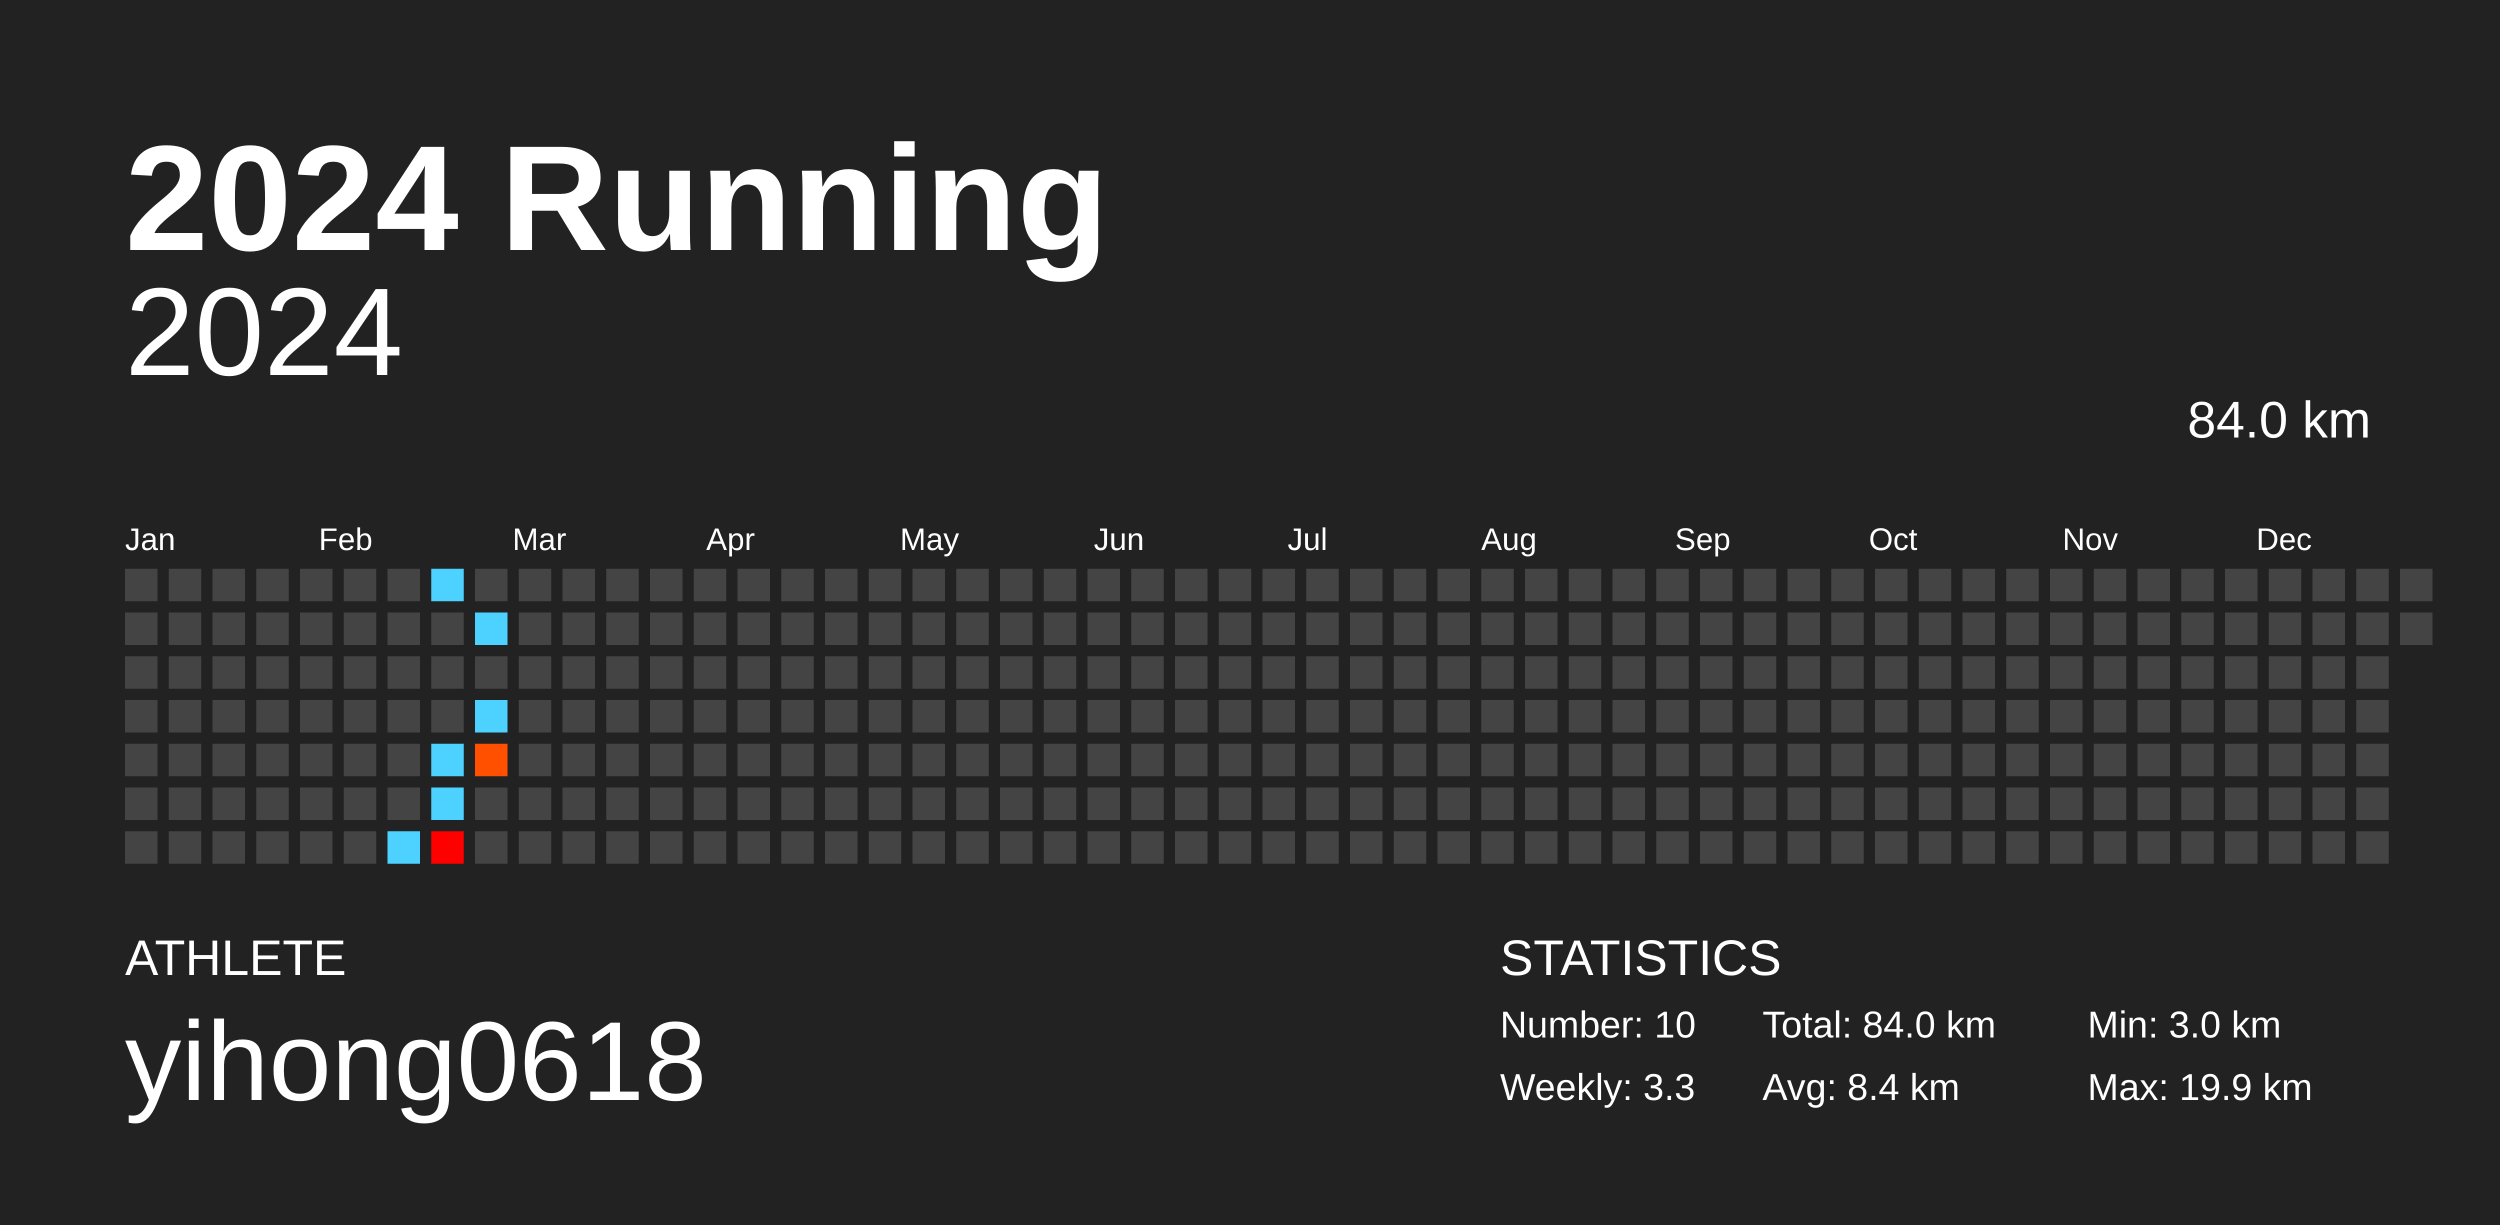
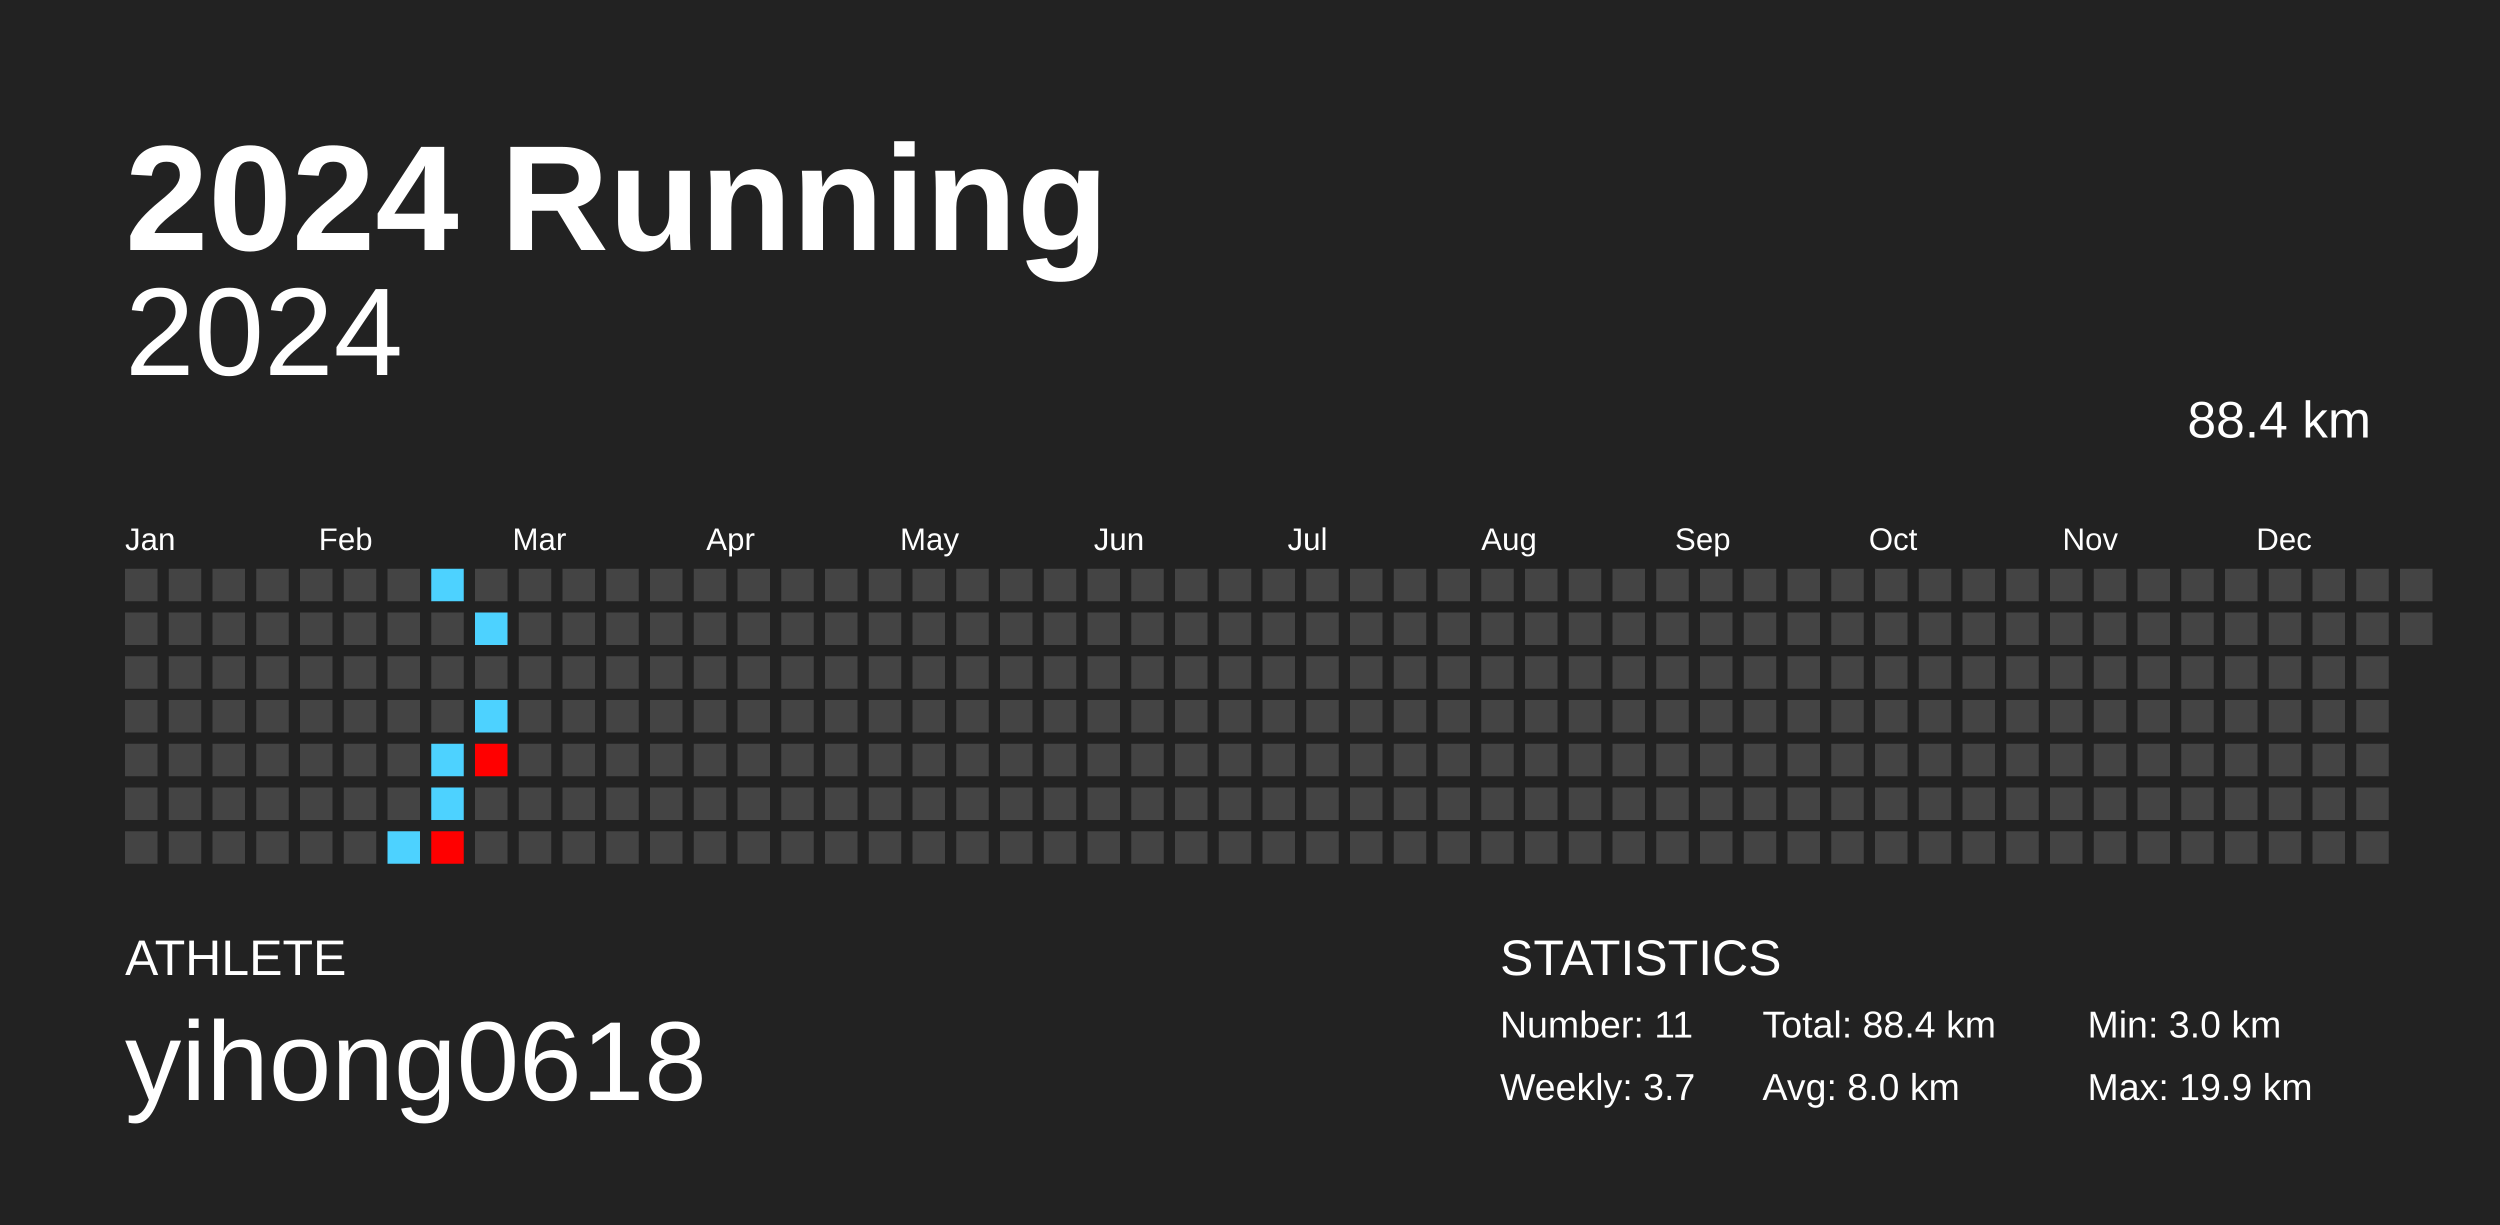
<svg xmlns="http://www.w3.org/2000/svg" baseProfile="full" height="98mm" version="1.1" viewBox="0,0,200,98" width="200mm">
  <defs />
  <rect fill="#222222" height="98" width="200" x="0" y="0" />
  <text fill="#FFFFFF" style="font-size:12px; font-family:Arial; font-weight:bold;" x="10" y="20">2024 Running</text>
  <text fill="#FFFFFF" style="font-size:4px; font-family:Arial" x="10" y="78">ATHLETE</text>
  <text fill="#FFFFFF" style="font-size:9px; font-family:Arial" x="10" y="88">yihong0618</text>
  <text fill="#FFFFFF" style="font-size:4px; font-family:Arial" x="120" y="78">STATISTICS</text>
-   <text fill="#FFFFFF" style="font-size:3px; font-family:Arial" x="120" y="83">Number: 10</text>
-   <text fill="#FFFFFF" style="font-size:3px; font-family:Arial" x="120" y="88">Weekly: 3.3</text>
-   <text fill="#FFFFFF" style="font-size:3px; font-family:Arial" x="141" y="83">Total: 84.0 km</text>
-   <text fill="#FFFFFF" style="font-size:3px; font-family:Arial" x="141" y="88">Avg: 8.4 km</text>
+   <text fill="#FFFFFF" style="font-size:3px; font-family:Arial" x="120" y="83">Number: 11</text>
+   <text fill="#FFFFFF" style="font-size:3px; font-family:Arial" x="120" y="88">Weekly: 3.7</text>
+   <text fill="#FFFFFF" style="font-size:3px; font-family:Arial" x="141" y="83">Total: 88.4 km</text>
+   <text fill="#FFFFFF" style="font-size:3px; font-family:Arial" x="141" y="88">Avg: 8.0 km</text>
  <text fill="#FFFFFF" style="font-size:3px; font-family:Arial" x="167" y="83">Min: 3.0 km</text>
  <text fill="#FFFFFF" style="font-size:3px; font-family:Arial" x="167" y="88">Max: 19.9 km</text>
  <text alignment-baseline="hanging" fill="#FFFFFF" style="font-size:10.0px; font-family:Arial;" x="10" y="30">2024</text>
-   <text alignment-baseline="hanging" fill="#FFFFFF" style="font-size:4.125px; font-family:Arial;" x="175" y="35">84.0 km</text>
+   <text alignment-baseline="hanging" fill="#FFFFFF" style="font-size:4.125px; font-family:Arial;" x="175" y="35">88.4 km</text>
  <text fill="#FFFFFF" style="font-size:2.5px; font-family:Arial" x="10.0" y="44">Jan</text>
  <text fill="#FFFFFF" style="font-size:2.5px; font-family:Arial" x="25.5" y="44">Feb</text>
  <text fill="#FFFFFF" style="font-size:2.5px; font-family:Arial" x="41.0" y="44">Mar</text>
  <text fill="#FFFFFF" style="font-size:2.5px; font-family:Arial" x="56.5" y="44">Apr</text>
  <text fill="#FFFFFF" style="font-size:2.5px; font-family:Arial" x="72.0" y="44">May</text>
  <text fill="#FFFFFF" style="font-size:2.5px; font-family:Arial" x="87.5" y="44">Jun</text>
  <text fill="#FFFFFF" style="font-size:2.5px; font-family:Arial" x="103.0" y="44">Jul</text>
  <text fill="#FFFFFF" style="font-size:2.5px; font-family:Arial" x="118.5" y="44">Aug</text>
  <text fill="#FFFFFF" style="font-size:2.5px; font-family:Arial" x="134.0" y="44">Sep</text>
  <text fill="#FFFFFF" style="font-size:2.5px; font-family:Arial" x="149.5" y="44">Oct</text>
  <text fill="#FFFFFF" style="font-size:2.5px; font-family:Arial" x="165.0" y="44">Nov</text>
  <text fill="#FFFFFF" style="font-size:2.5px; font-family:Arial" x="180.5" y="44">Dec</text>
  <rect fill="#444444" height="2.6" width="2.6" x="10.0" y="45.5" />
  <rect fill="#444444" height="2.6" width="2.6" x="10.0" y="49.0" />
  <rect fill="#444444" height="2.6" width="2.6" x="10.0" y="52.5" />
  <rect fill="#444444" height="2.6" width="2.6" x="10.0" y="56.0" />
  <rect fill="#444444" height="2.6" width="2.6" x="10.0" y="59.5" />
  <rect fill="#444444" height="2.6" width="2.6" x="10.0" y="63.0" />
  <rect fill="#444444" height="2.6" width="2.6" x="10.0" y="66.5" />
  <rect fill="#444444" height="2.6" width="2.6" x="13.5" y="45.5" />
  <rect fill="#444444" height="2.6" width="2.6" x="13.5" y="49.0" />
  <rect fill="#444444" height="2.6" width="2.6" x="13.5" y="52.5" />
  <rect fill="#444444" height="2.6" width="2.6" x="13.5" y="56.0" />
  <rect fill="#444444" height="2.6" width="2.6" x="13.5" y="59.5" />
  <rect fill="#444444" height="2.6" width="2.6" x="13.5" y="63.0" />
  <rect fill="#444444" height="2.6" width="2.6" x="13.5" y="66.5" />
  <rect fill="#444444" height="2.6" width="2.6" x="17.0" y="45.5" />
  <rect fill="#444444" height="2.6" width="2.6" x="17.0" y="49.0" />
  <rect fill="#444444" height="2.6" width="2.6" x="17.0" y="52.5" />
  <rect fill="#444444" height="2.6" width="2.6" x="17.0" y="56.0" />
  <rect fill="#444444" height="2.6" width="2.6" x="17.0" y="59.5" />
  <rect fill="#444444" height="2.6" width="2.6" x="17.0" y="63.0" />
  <rect fill="#444444" height="2.6" width="2.6" x="17.0" y="66.5" />
  <rect fill="#444444" height="2.6" width="2.6" x="20.5" y="45.5" />
  <rect fill="#444444" height="2.6" width="2.6" x="20.5" y="49.0" />
  <rect fill="#444444" height="2.6" width="2.6" x="20.5" y="52.5" />
  <rect fill="#444444" height="2.6" width="2.6" x="20.5" y="56.0" />
  <rect fill="#444444" height="2.6" width="2.6" x="20.5" y="59.5" />
  <rect fill="#444444" height="2.6" width="2.6" x="20.5" y="63.0" />
  <rect fill="#444444" height="2.6" width="2.6" x="20.5" y="66.5" />
  <rect fill="#444444" height="2.6" width="2.6" x="24.0" y="45.5" />
  <rect fill="#444444" height="2.6" width="2.6" x="24.0" y="49.0" />
  <rect fill="#444444" height="2.6" width="2.6" x="24.0" y="52.5" />
  <rect fill="#444444" height="2.6" width="2.6" x="24.0" y="56.0" />
  <rect fill="#444444" height="2.6" width="2.6" x="24.0" y="59.5" />
  <rect fill="#444444" height="2.6" width="2.6" x="24.0" y="63.0" />
  <rect fill="#444444" height="2.6" width="2.6" x="24.0" y="66.5" />
  <rect fill="#444444" height="2.6" width="2.6" x="27.5" y="45.5" />
  <rect fill="#444444" height="2.6" width="2.6" x="27.5" y="49.0" />
  <rect fill="#444444" height="2.6" width="2.6" x="27.5" y="52.5" />
  <rect fill="#444444" height="2.6" width="2.6" x="27.5" y="56.0" />
  <rect fill="#444444" height="2.6" width="2.6" x="27.5" y="59.5" />
  <rect fill="#444444" height="2.6" width="2.6" x="27.5" y="63.0" />
  <rect fill="#444444" height="2.6" width="2.6" x="27.5" y="66.5" />
  <rect fill="#444444" height="2.6" width="2.6" x="31.0" y="45.5" />
  <rect fill="#444444" height="2.6" width="2.6" x="31.0" y="49.0" />
  <rect fill="#444444" height="2.6" width="2.6" x="31.0" y="52.5" />
  <rect fill="#444444" height="2.6" width="2.6" x="31.0" y="56.0" />
  <rect fill="#444444" height="2.6" width="2.6" x="31.0" y="59.5" />
  <rect fill="#444444" height="2.6" width="2.6" x="31.0" y="63.0" />
  <rect fill="#4dd2ff" height="2.6" width="2.6" x="31.0" y="66.5" />
  <rect fill="#4dd2ff" height="2.6" width="2.6" x="34.5" y="45.5" />
  <rect fill="#444444" height="2.6" width="2.6" x="34.5" y="49.0" />
  <rect fill="#444444" height="2.6" width="2.6" x="34.5" y="52.5" />
  <rect fill="#444444" height="2.6" width="2.6" x="34.5" y="56.0" />
  <rect fill="#4dd2ff" height="2.6" width="2.6" x="34.5" y="59.5" />
  <rect fill="#4dd2ff" height="2.6" width="2.6" x="34.5" y="63.0" />
  <rect fill="red" height="2.6" width="2.6" x="34.5" y="66.5" />
  <rect fill="#444444" height="2.6" width="2.6" x="38.0" y="45.5" />
  <rect fill="#4dd2ff" height="2.6" width="2.6" x="38.0" y="49.0" />
  <rect fill="#444444" height="2.6" width="2.6" x="38.0" y="52.5" />
  <rect fill="#4dd2ff" height="2.6" width="2.6" x="38.0" y="56.0" />
-   <rect fill="#ff5000" height="2.6" width="2.6" x="38.0" y="59.5" />
+   <rect fill="red" height="2.6" width="2.6" x="38.0" y="59.5" />
  <rect fill="#444444" height="2.6" width="2.6" x="38.0" y="63.0" />
  <rect fill="#444444" height="2.6" width="2.6" x="38.0" y="66.5" />
  <rect fill="#444444" height="2.6" width="2.6" x="41.5" y="45.5" />
  <rect fill="#444444" height="2.6" width="2.6" x="41.5" y="49.0" />
  <rect fill="#444444" height="2.6" width="2.6" x="41.5" y="52.5" />
  <rect fill="#444444" height="2.6" width="2.6" x="41.5" y="56.0" />
  <rect fill="#444444" height="2.6" width="2.6" x="41.5" y="59.5" />
  <rect fill="#444444" height="2.6" width="2.6" x="41.5" y="63.0" />
  <rect fill="#444444" height="2.6" width="2.6" x="41.5" y="66.5" />
  <rect fill="#444444" height="2.6" width="2.6" x="45.0" y="45.5" />
  <rect fill="#444444" height="2.6" width="2.6" x="45.0" y="49.0" />
  <rect fill="#444444" height="2.6" width="2.6" x="45.0" y="52.5" />
  <rect fill="#444444" height="2.6" width="2.6" x="45.0" y="56.0" />
  <rect fill="#444444" height="2.6" width="2.6" x="45.0" y="59.5" />
  <rect fill="#444444" height="2.6" width="2.6" x="45.0" y="63.0" />
  <rect fill="#444444" height="2.6" width="2.6" x="45.0" y="66.5" />
  <rect fill="#444444" height="2.6" width="2.6" x="48.5" y="45.5" />
  <rect fill="#444444" height="2.6" width="2.6" x="48.5" y="49.0" />
  <rect fill="#444444" height="2.6" width="2.6" x="48.5" y="52.5" />
  <rect fill="#444444" height="2.6" width="2.6" x="48.5" y="56.0" />
  <rect fill="#444444" height="2.6" width="2.6" x="48.5" y="59.5" />
  <rect fill="#444444" height="2.6" width="2.6" x="48.5" y="63.0" />
  <rect fill="#444444" height="2.6" width="2.6" x="48.5" y="66.5" />
  <rect fill="#444444" height="2.6" width="2.6" x="52.0" y="45.5" />
  <rect fill="#444444" height="2.6" width="2.6" x="52.0" y="49.0" />
  <rect fill="#444444" height="2.6" width="2.6" x="52.0" y="52.5" />
  <rect fill="#444444" height="2.6" width="2.6" x="52.0" y="56.0" />
  <rect fill="#444444" height="2.6" width="2.6" x="52.0" y="59.5" />
  <rect fill="#444444" height="2.6" width="2.6" x="52.0" y="63.0" />
  <rect fill="#444444" height="2.6" width="2.6" x="52.0" y="66.5" />
  <rect fill="#444444" height="2.6" width="2.6" x="55.5" y="45.5" />
  <rect fill="#444444" height="2.6" width="2.6" x="55.5" y="49.0" />
  <rect fill="#444444" height="2.6" width="2.6" x="55.5" y="52.5" />
  <rect fill="#444444" height="2.6" width="2.6" x="55.5" y="56.0" />
  <rect fill="#444444" height="2.6" width="2.6" x="55.5" y="59.5" />
  <rect fill="#444444" height="2.6" width="2.6" x="55.5" y="63.0" />
  <rect fill="#444444" height="2.6" width="2.6" x="55.5" y="66.5" />
  <rect fill="#444444" height="2.6" width="2.6" x="59.0" y="45.5" />
  <rect fill="#444444" height="2.6" width="2.6" x="59.0" y="49.0" />
  <rect fill="#444444" height="2.6" width="2.6" x="59.0" y="52.5" />
  <rect fill="#444444" height="2.6" width="2.6" x="59.0" y="56.0" />
  <rect fill="#444444" height="2.6" width="2.6" x="59.0" y="59.5" />
  <rect fill="#444444" height="2.6" width="2.6" x="59.0" y="63.0" />
  <rect fill="#444444" height="2.6" width="2.6" x="59.0" y="66.5" />
  <rect fill="#444444" height="2.6" width="2.6" x="62.5" y="45.5" />
  <rect fill="#444444" height="2.6" width="2.6" x="62.5" y="49.0" />
  <rect fill="#444444" height="2.6" width="2.6" x="62.5" y="52.5" />
  <rect fill="#444444" height="2.6" width="2.6" x="62.5" y="56.0" />
  <rect fill="#444444" height="2.6" width="2.6" x="62.5" y="59.5" />
  <rect fill="#444444" height="2.6" width="2.6" x="62.5" y="63.0" />
  <rect fill="#444444" height="2.6" width="2.6" x="62.5" y="66.5" />
  <rect fill="#444444" height="2.6" width="2.6" x="66.0" y="45.5" />
  <rect fill="#444444" height="2.6" width="2.6" x="66.0" y="49.0" />
  <rect fill="#444444" height="2.6" width="2.6" x="66.0" y="52.5" />
  <rect fill="#444444" height="2.6" width="2.6" x="66.0" y="56.0" />
  <rect fill="#444444" height="2.6" width="2.6" x="66.0" y="59.5" />
  <rect fill="#444444" height="2.6" width="2.6" x="66.0" y="63.0" />
  <rect fill="#444444" height="2.6" width="2.6" x="66.0" y="66.5" />
  <rect fill="#444444" height="2.6" width="2.6" x="69.5" y="45.5" />
  <rect fill="#444444" height="2.6" width="2.6" x="69.5" y="49.0" />
  <rect fill="#444444" height="2.6" width="2.6" x="69.5" y="52.5" />
  <rect fill="#444444" height="2.6" width="2.6" x="69.5" y="56.0" />
  <rect fill="#444444" height="2.6" width="2.6" x="69.5" y="59.5" />
  <rect fill="#444444" height="2.6" width="2.6" x="69.5" y="63.0" />
  <rect fill="#444444" height="2.6" width="2.6" x="69.5" y="66.5" />
  <rect fill="#444444" height="2.6" width="2.6" x="73.0" y="45.5" />
  <rect fill="#444444" height="2.6" width="2.6" x="73.0" y="49.0" />
  <rect fill="#444444" height="2.6" width="2.6" x="73.0" y="52.5" />
  <rect fill="#444444" height="2.6" width="2.6" x="73.0" y="56.0" />
  <rect fill="#444444" height="2.6" width="2.6" x="73.0" y="59.5" />
  <rect fill="#444444" height="2.6" width="2.6" x="73.0" y="63.0" />
  <rect fill="#444444" height="2.6" width="2.6" x="73.0" y="66.5" />
  <rect fill="#444444" height="2.6" width="2.6" x="76.5" y="45.5" />
  <rect fill="#444444" height="2.6" width="2.6" x="76.5" y="49.0" />
  <rect fill="#444444" height="2.6" width="2.6" x="76.5" y="52.5" />
  <rect fill="#444444" height="2.6" width="2.6" x="76.5" y="56.0" />
  <rect fill="#444444" height="2.6" width="2.6" x="76.5" y="59.5" />
  <rect fill="#444444" height="2.6" width="2.6" x="76.5" y="63.0" />
  <rect fill="#444444" height="2.6" width="2.6" x="76.5" y="66.5" />
  <rect fill="#444444" height="2.6" width="2.6" x="80.0" y="45.5" />
  <rect fill="#444444" height="2.6" width="2.6" x="80.0" y="49.0" />
  <rect fill="#444444" height="2.6" width="2.6" x="80.0" y="52.5" />
  <rect fill="#444444" height="2.6" width="2.6" x="80.0" y="56.0" />
  <rect fill="#444444" height="2.6" width="2.6" x="80.0" y="59.5" />
  <rect fill="#444444" height="2.6" width="2.6" x="80.0" y="63.0" />
  <rect fill="#444444" height="2.6" width="2.6" x="80.0" y="66.5" />
  <rect fill="#444444" height="2.6" width="2.6" x="83.5" y="45.5" />
  <rect fill="#444444" height="2.6" width="2.6" x="83.5" y="49.0" />
  <rect fill="#444444" height="2.6" width="2.6" x="83.5" y="52.5" />
  <rect fill="#444444" height="2.6" width="2.6" x="83.5" y="56.0" />
  <rect fill="#444444" height="2.6" width="2.6" x="83.5" y="59.5" />
  <rect fill="#444444" height="2.6" width="2.6" x="83.5" y="63.0" />
  <rect fill="#444444" height="2.6" width="2.6" x="83.5" y="66.5" />
  <rect fill="#444444" height="2.6" width="2.6" x="87.0" y="45.5" />
  <rect fill="#444444" height="2.6" width="2.6" x="87.0" y="49.0" />
  <rect fill="#444444" height="2.6" width="2.6" x="87.0" y="52.5" />
  <rect fill="#444444" height="2.6" width="2.6" x="87.0" y="56.0" />
  <rect fill="#444444" height="2.6" width="2.6" x="87.0" y="59.5" />
  <rect fill="#444444" height="2.6" width="2.6" x="87.0" y="63.0" />
  <rect fill="#444444" height="2.6" width="2.6" x="87.0" y="66.5" />
  <rect fill="#444444" height="2.6" width="2.6" x="90.5" y="45.5" />
  <rect fill="#444444" height="2.6" width="2.6" x="90.5" y="49.0" />
  <rect fill="#444444" height="2.6" width="2.6" x="90.5" y="52.5" />
  <rect fill="#444444" height="2.6" width="2.6" x="90.5" y="56.0" />
  <rect fill="#444444" height="2.6" width="2.6" x="90.5" y="59.5" />
  <rect fill="#444444" height="2.6" width="2.6" x="90.5" y="63.0" />
  <rect fill="#444444" height="2.6" width="2.6" x="90.5" y="66.5" />
  <rect fill="#444444" height="2.6" width="2.6" x="94.0" y="45.5" />
  <rect fill="#444444" height="2.6" width="2.6" x="94.0" y="49.0" />
  <rect fill="#444444" height="2.6" width="2.6" x="94.0" y="52.5" />
  <rect fill="#444444" height="2.6" width="2.6" x="94.0" y="56.0" />
  <rect fill="#444444" height="2.6" width="2.6" x="94.0" y="59.5" />
  <rect fill="#444444" height="2.6" width="2.6" x="94.0" y="63.0" />
  <rect fill="#444444" height="2.6" width="2.6" x="94.0" y="66.5" />
  <rect fill="#444444" height="2.6" width="2.6" x="97.5" y="45.5" />
  <rect fill="#444444" height="2.6" width="2.6" x="97.5" y="49.0" />
  <rect fill="#444444" height="2.6" width="2.6" x="97.5" y="52.5" />
  <rect fill="#444444" height="2.6" width="2.6" x="97.5" y="56.0" />
  <rect fill="#444444" height="2.6" width="2.6" x="97.5" y="59.5" />
  <rect fill="#444444" height="2.6" width="2.6" x="97.5" y="63.0" />
  <rect fill="#444444" height="2.6" width="2.6" x="97.5" y="66.5" />
  <rect fill="#444444" height="2.6" width="2.6" x="101.0" y="45.5" />
  <rect fill="#444444" height="2.6" width="2.6" x="101.0" y="49.0" />
  <rect fill="#444444" height="2.6" width="2.6" x="101.0" y="52.5" />
  <rect fill="#444444" height="2.6" width="2.6" x="101.0" y="56.0" />
  <rect fill="#444444" height="2.6" width="2.6" x="101.0" y="59.5" />
  <rect fill="#444444" height="2.6" width="2.6" x="101.0" y="63.0" />
  <rect fill="#444444" height="2.6" width="2.6" x="101.0" y="66.5" />
  <rect fill="#444444" height="2.6" width="2.6" x="104.5" y="45.5" />
  <rect fill="#444444" height="2.6" width="2.6" x="104.5" y="49.0" />
  <rect fill="#444444" height="2.6" width="2.6" x="104.5" y="52.5" />
  <rect fill="#444444" height="2.6" width="2.6" x="104.5" y="56.0" />
  <rect fill="#444444" height="2.6" width="2.6" x="104.5" y="59.5" />
  <rect fill="#444444" height="2.6" width="2.6" x="104.5" y="63.0" />
  <rect fill="#444444" height="2.6" width="2.6" x="104.5" y="66.5" />
  <rect fill="#444444" height="2.6" width="2.6" x="108.0" y="45.5" />
  <rect fill="#444444" height="2.6" width="2.6" x="108.0" y="49.0" />
  <rect fill="#444444" height="2.6" width="2.6" x="108.0" y="52.5" />
  <rect fill="#444444" height="2.6" width="2.6" x="108.0" y="56.0" />
  <rect fill="#444444" height="2.6" width="2.6" x="108.0" y="59.5" />
  <rect fill="#444444" height="2.6" width="2.6" x="108.0" y="63.0" />
  <rect fill="#444444" height="2.6" width="2.6" x="108.0" y="66.5" />
  <rect fill="#444444" height="2.6" width="2.6" x="111.5" y="45.5" />
  <rect fill="#444444" height="2.6" width="2.6" x="111.5" y="49.0" />
  <rect fill="#444444" height="2.6" width="2.6" x="111.5" y="52.5" />
  <rect fill="#444444" height="2.6" width="2.6" x="111.5" y="56.0" />
  <rect fill="#444444" height="2.6" width="2.6" x="111.5" y="59.5" />
  <rect fill="#444444" height="2.6" width="2.6" x="111.5" y="63.0" />
  <rect fill="#444444" height="2.6" width="2.6" x="111.5" y="66.5" />
  <rect fill="#444444" height="2.6" width="2.6" x="115.0" y="45.5" />
  <rect fill="#444444" height="2.6" width="2.6" x="115.0" y="49.0" />
  <rect fill="#444444" height="2.6" width="2.6" x="115.0" y="52.5" />
  <rect fill="#444444" height="2.6" width="2.6" x="115.0" y="56.0" />
  <rect fill="#444444" height="2.6" width="2.6" x="115.0" y="59.5" />
  <rect fill="#444444" height="2.6" width="2.6" x="115.0" y="63.0" />
  <rect fill="#444444" height="2.6" width="2.6" x="115.0" y="66.5" />
  <rect fill="#444444" height="2.6" width="2.6" x="118.5" y="45.5" />
  <rect fill="#444444" height="2.6" width="2.6" x="118.5" y="49.0" />
  <rect fill="#444444" height="2.6" width="2.6" x="118.5" y="52.5" />
  <rect fill="#444444" height="2.6" width="2.6" x="118.5" y="56.0" />
  <rect fill="#444444" height="2.6" width="2.6" x="118.5" y="59.5" />
  <rect fill="#444444" height="2.6" width="2.6" x="118.5" y="63.0" />
  <rect fill="#444444" height="2.6" width="2.6" x="118.5" y="66.5" />
  <rect fill="#444444" height="2.6" width="2.6" x="122.0" y="45.5" />
  <rect fill="#444444" height="2.6" width="2.6" x="122.0" y="49.0" />
  <rect fill="#444444" height="2.6" width="2.6" x="122.0" y="52.5" />
  <rect fill="#444444" height="2.6" width="2.6" x="122.0" y="56.0" />
  <rect fill="#444444" height="2.6" width="2.6" x="122.0" y="59.5" />
  <rect fill="#444444" height="2.6" width="2.6" x="122.0" y="63.0" />
  <rect fill="#444444" height="2.6" width="2.6" x="122.0" y="66.5" />
  <rect fill="#444444" height="2.6" width="2.6" x="125.5" y="45.5" />
  <rect fill="#444444" height="2.6" width="2.6" x="125.5" y="49.0" />
  <rect fill="#444444" height="2.6" width="2.6" x="125.5" y="52.5" />
  <rect fill="#444444" height="2.6" width="2.6" x="125.5" y="56.0" />
  <rect fill="#444444" height="2.6" width="2.6" x="125.5" y="59.5" />
  <rect fill="#444444" height="2.6" width="2.6" x="125.5" y="63.0" />
  <rect fill="#444444" height="2.6" width="2.6" x="125.5" y="66.5" />
  <rect fill="#444444" height="2.6" width="2.6" x="129.0" y="45.5" />
  <rect fill="#444444" height="2.6" width="2.6" x="129.0" y="49.0" />
  <rect fill="#444444" height="2.6" width="2.6" x="129.0" y="52.5" />
  <rect fill="#444444" height="2.6" width="2.6" x="129.0" y="56.0" />
  <rect fill="#444444" height="2.6" width="2.6" x="129.0" y="59.5" />
  <rect fill="#444444" height="2.6" width="2.6" x="129.0" y="63.0" />
  <rect fill="#444444" height="2.6" width="2.6" x="129.0" y="66.5" />
  <rect fill="#444444" height="2.6" width="2.6" x="132.5" y="45.5" />
  <rect fill="#444444" height="2.6" width="2.6" x="132.5" y="49.0" />
  <rect fill="#444444" height="2.6" width="2.6" x="132.5" y="52.5" />
  <rect fill="#444444" height="2.6" width="2.6" x="132.5" y="56.0" />
  <rect fill="#444444" height="2.6" width="2.6" x="132.5" y="59.5" />
  <rect fill="#444444" height="2.6" width="2.6" x="132.5" y="63.0" />
  <rect fill="#444444" height="2.6" width="2.6" x="132.5" y="66.5" />
  <rect fill="#444444" height="2.6" width="2.6" x="136.0" y="45.5" />
  <rect fill="#444444" height="2.6" width="2.6" x="136.0" y="49.0" />
  <rect fill="#444444" height="2.6" width="2.6" x="136.0" y="52.5" />
  <rect fill="#444444" height="2.6" width="2.6" x="136.0" y="56.0" />
  <rect fill="#444444" height="2.6" width="2.6" x="136.0" y="59.5" />
  <rect fill="#444444" height="2.6" width="2.6" x="136.0" y="63.0" />
  <rect fill="#444444" height="2.6" width="2.6" x="136.0" y="66.5" />
  <rect fill="#444444" height="2.6" width="2.6" x="139.5" y="45.5" />
  <rect fill="#444444" height="2.6" width="2.6" x="139.5" y="49.0" />
  <rect fill="#444444" height="2.6" width="2.6" x="139.5" y="52.5" />
  <rect fill="#444444" height="2.6" width="2.6" x="139.5" y="56.0" />
  <rect fill="#444444" height="2.6" width="2.6" x="139.5" y="59.5" />
  <rect fill="#444444" height="2.6" width="2.6" x="139.5" y="63.0" />
  <rect fill="#444444" height="2.6" width="2.6" x="139.5" y="66.5" />
  <rect fill="#444444" height="2.6" width="2.6" x="143.0" y="45.5" />
  <rect fill="#444444" height="2.6" width="2.6" x="143.0" y="49.0" />
  <rect fill="#444444" height="2.6" width="2.6" x="143.0" y="52.5" />
  <rect fill="#444444" height="2.6" width="2.6" x="143.0" y="56.0" />
  <rect fill="#444444" height="2.6" width="2.6" x="143.0" y="59.5" />
  <rect fill="#444444" height="2.6" width="2.6" x="143.0" y="63.0" />
  <rect fill="#444444" height="2.6" width="2.6" x="143.0" y="66.5" />
  <rect fill="#444444" height="2.6" width="2.6" x="146.5" y="45.5" />
  <rect fill="#444444" height="2.6" width="2.6" x="146.5" y="49.0" />
  <rect fill="#444444" height="2.6" width="2.6" x="146.5" y="52.5" />
  <rect fill="#444444" height="2.6" width="2.6" x="146.5" y="56.0" />
  <rect fill="#444444" height="2.6" width="2.6" x="146.5" y="59.5" />
  <rect fill="#444444" height="2.6" width="2.6" x="146.5" y="63.0" />
  <rect fill="#444444" height="2.6" width="2.6" x="146.5" y="66.5" />
  <rect fill="#444444" height="2.6" width="2.6" x="150.0" y="45.5" />
  <rect fill="#444444" height="2.6" width="2.6" x="150.0" y="49.0" />
  <rect fill="#444444" height="2.6" width="2.6" x="150.0" y="52.5" />
  <rect fill="#444444" height="2.6" width="2.6" x="150.0" y="56.0" />
  <rect fill="#444444" height="2.6" width="2.6" x="150.0" y="59.5" />
  <rect fill="#444444" height="2.6" width="2.6" x="150.0" y="63.0" />
  <rect fill="#444444" height="2.6" width="2.6" x="150.0" y="66.5" />
  <rect fill="#444444" height="2.6" width="2.6" x="153.5" y="45.5" />
  <rect fill="#444444" height="2.6" width="2.6" x="153.5" y="49.0" />
  <rect fill="#444444" height="2.6" width="2.6" x="153.5" y="52.5" />
  <rect fill="#444444" height="2.6" width="2.6" x="153.5" y="56.0" />
  <rect fill="#444444" height="2.6" width="2.6" x="153.5" y="59.5" />
  <rect fill="#444444" height="2.6" width="2.6" x="153.5" y="63.0" />
  <rect fill="#444444" height="2.6" width="2.6" x="153.5" y="66.5" />
  <rect fill="#444444" height="2.6" width="2.6" x="157.0" y="45.5" />
  <rect fill="#444444" height="2.6" width="2.6" x="157.0" y="49.0" />
  <rect fill="#444444" height="2.6" width="2.6" x="157.0" y="52.5" />
  <rect fill="#444444" height="2.6" width="2.6" x="157.0" y="56.0" />
  <rect fill="#444444" height="2.6" width="2.6" x="157.0" y="59.5" />
  <rect fill="#444444" height="2.6" width="2.6" x="157.0" y="63.0" />
  <rect fill="#444444" height="2.6" width="2.6" x="157.0" y="66.5" />
  <rect fill="#444444" height="2.6" width="2.6" x="160.5" y="45.5" />
  <rect fill="#444444" height="2.6" width="2.6" x="160.5" y="49.0" />
  <rect fill="#444444" height="2.6" width="2.6" x="160.5" y="52.5" />
  <rect fill="#444444" height="2.6" width="2.6" x="160.5" y="56.0" />
  <rect fill="#444444" height="2.6" width="2.6" x="160.5" y="59.5" />
  <rect fill="#444444" height="2.6" width="2.6" x="160.5" y="63.0" />
  <rect fill="#444444" height="2.6" width="2.6" x="160.5" y="66.5" />
  <rect fill="#444444" height="2.6" width="2.6" x="164.0" y="45.5" />
  <rect fill="#444444" height="2.6" width="2.6" x="164.0" y="49.0" />
  <rect fill="#444444" height="2.6" width="2.6" x="164.0" y="52.5" />
  <rect fill="#444444" height="2.6" width="2.6" x="164.0" y="56.0" />
  <rect fill="#444444" height="2.6" width="2.6" x="164.0" y="59.5" />
  <rect fill="#444444" height="2.6" width="2.6" x="164.0" y="63.0" />
  <rect fill="#444444" height="2.6" width="2.6" x="164.0" y="66.5" />
  <rect fill="#444444" height="2.6" width="2.6" x="167.5" y="45.5" />
  <rect fill="#444444" height="2.6" width="2.6" x="167.5" y="49.0" />
  <rect fill="#444444" height="2.6" width="2.6" x="167.5" y="52.5" />
  <rect fill="#444444" height="2.6" width="2.6" x="167.5" y="56.0" />
  <rect fill="#444444" height="2.6" width="2.6" x="167.5" y="59.5" />
  <rect fill="#444444" height="2.6" width="2.6" x="167.5" y="63.0" />
  <rect fill="#444444" height="2.6" width="2.6" x="167.5" y="66.5" />
  <rect fill="#444444" height="2.6" width="2.6" x="171.0" y="45.5" />
  <rect fill="#444444" height="2.6" width="2.6" x="171.0" y="49.0" />
  <rect fill="#444444" height="2.6" width="2.6" x="171.0" y="52.5" />
  <rect fill="#444444" height="2.6" width="2.6" x="171.0" y="56.0" />
  <rect fill="#444444" height="2.6" width="2.6" x="171.0" y="59.5" />
  <rect fill="#444444" height="2.6" width="2.6" x="171.0" y="63.0" />
  <rect fill="#444444" height="2.6" width="2.6" x="171.0" y="66.5" />
  <rect fill="#444444" height="2.6" width="2.6" x="174.5" y="45.5" />
  <rect fill="#444444" height="2.6" width="2.6" x="174.5" y="49.0" />
  <rect fill="#444444" height="2.6" width="2.6" x="174.5" y="52.5" />
  <rect fill="#444444" height="2.6" width="2.6" x="174.5" y="56.0" />
  <rect fill="#444444" height="2.6" width="2.6" x="174.5" y="59.5" />
  <rect fill="#444444" height="2.6" width="2.6" x="174.5" y="63.0" />
  <rect fill="#444444" height="2.6" width="2.6" x="174.5" y="66.5" />
  <rect fill="#444444" height="2.6" width="2.6" x="178.0" y="45.5" />
  <rect fill="#444444" height="2.6" width="2.6" x="178.0" y="49.0" />
  <rect fill="#444444" height="2.6" width="2.6" x="178.0" y="52.5" />
  <rect fill="#444444" height="2.6" width="2.6" x="178.0" y="56.0" />
  <rect fill="#444444" height="2.6" width="2.6" x="178.0" y="59.5" />
  <rect fill="#444444" height="2.6" width="2.6" x="178.0" y="63.0" />
  <rect fill="#444444" height="2.6" width="2.6" x="178.0" y="66.5" />
  <rect fill="#444444" height="2.6" width="2.6" x="181.5" y="45.5" />
  <rect fill="#444444" height="2.6" width="2.6" x="181.5" y="49.0" />
  <rect fill="#444444" height="2.6" width="2.6" x="181.5" y="52.5" />
  <rect fill="#444444" height="2.6" width="2.6" x="181.5" y="56.0" />
  <rect fill="#444444" height="2.6" width="2.6" x="181.5" y="59.5" />
  <rect fill="#444444" height="2.6" width="2.6" x="181.5" y="63.0" />
  <rect fill="#444444" height="2.6" width="2.6" x="181.5" y="66.5" />
  <rect fill="#444444" height="2.6" width="2.6" x="185.0" y="45.5" />
  <rect fill="#444444" height="2.6" width="2.6" x="185.0" y="49.0" />
  <rect fill="#444444" height="2.6" width="2.6" x="185.0" y="52.5" />
  <rect fill="#444444" height="2.6" width="2.6" x="185.0" y="56.0" />
  <rect fill="#444444" height="2.6" width="2.6" x="185.0" y="59.5" />
  <rect fill="#444444" height="2.6" width="2.6" x="185.0" y="63.0" />
  <rect fill="#444444" height="2.6" width="2.6" x="185.0" y="66.5" />
  <rect fill="#444444" height="2.6" width="2.6" x="188.5" y="45.5" />
  <rect fill="#444444" height="2.6" width="2.6" x="188.5" y="49.0" />
  <rect fill="#444444" height="2.6" width="2.6" x="188.5" y="52.5" />
  <rect fill="#444444" height="2.6" width="2.6" x="188.5" y="56.0" />
  <rect fill="#444444" height="2.6" width="2.6" x="188.5" y="59.5" />
  <rect fill="#444444" height="2.6" width="2.6" x="188.5" y="63.0" />
  <rect fill="#444444" height="2.6" width="2.6" x="188.5" y="66.5" />
  <rect fill="#444444" height="2.6" width="2.6" x="192.0" y="45.5" />
  <rect fill="#444444" height="2.6" width="2.6" x="192.0" y="49.0" />
</svg>
